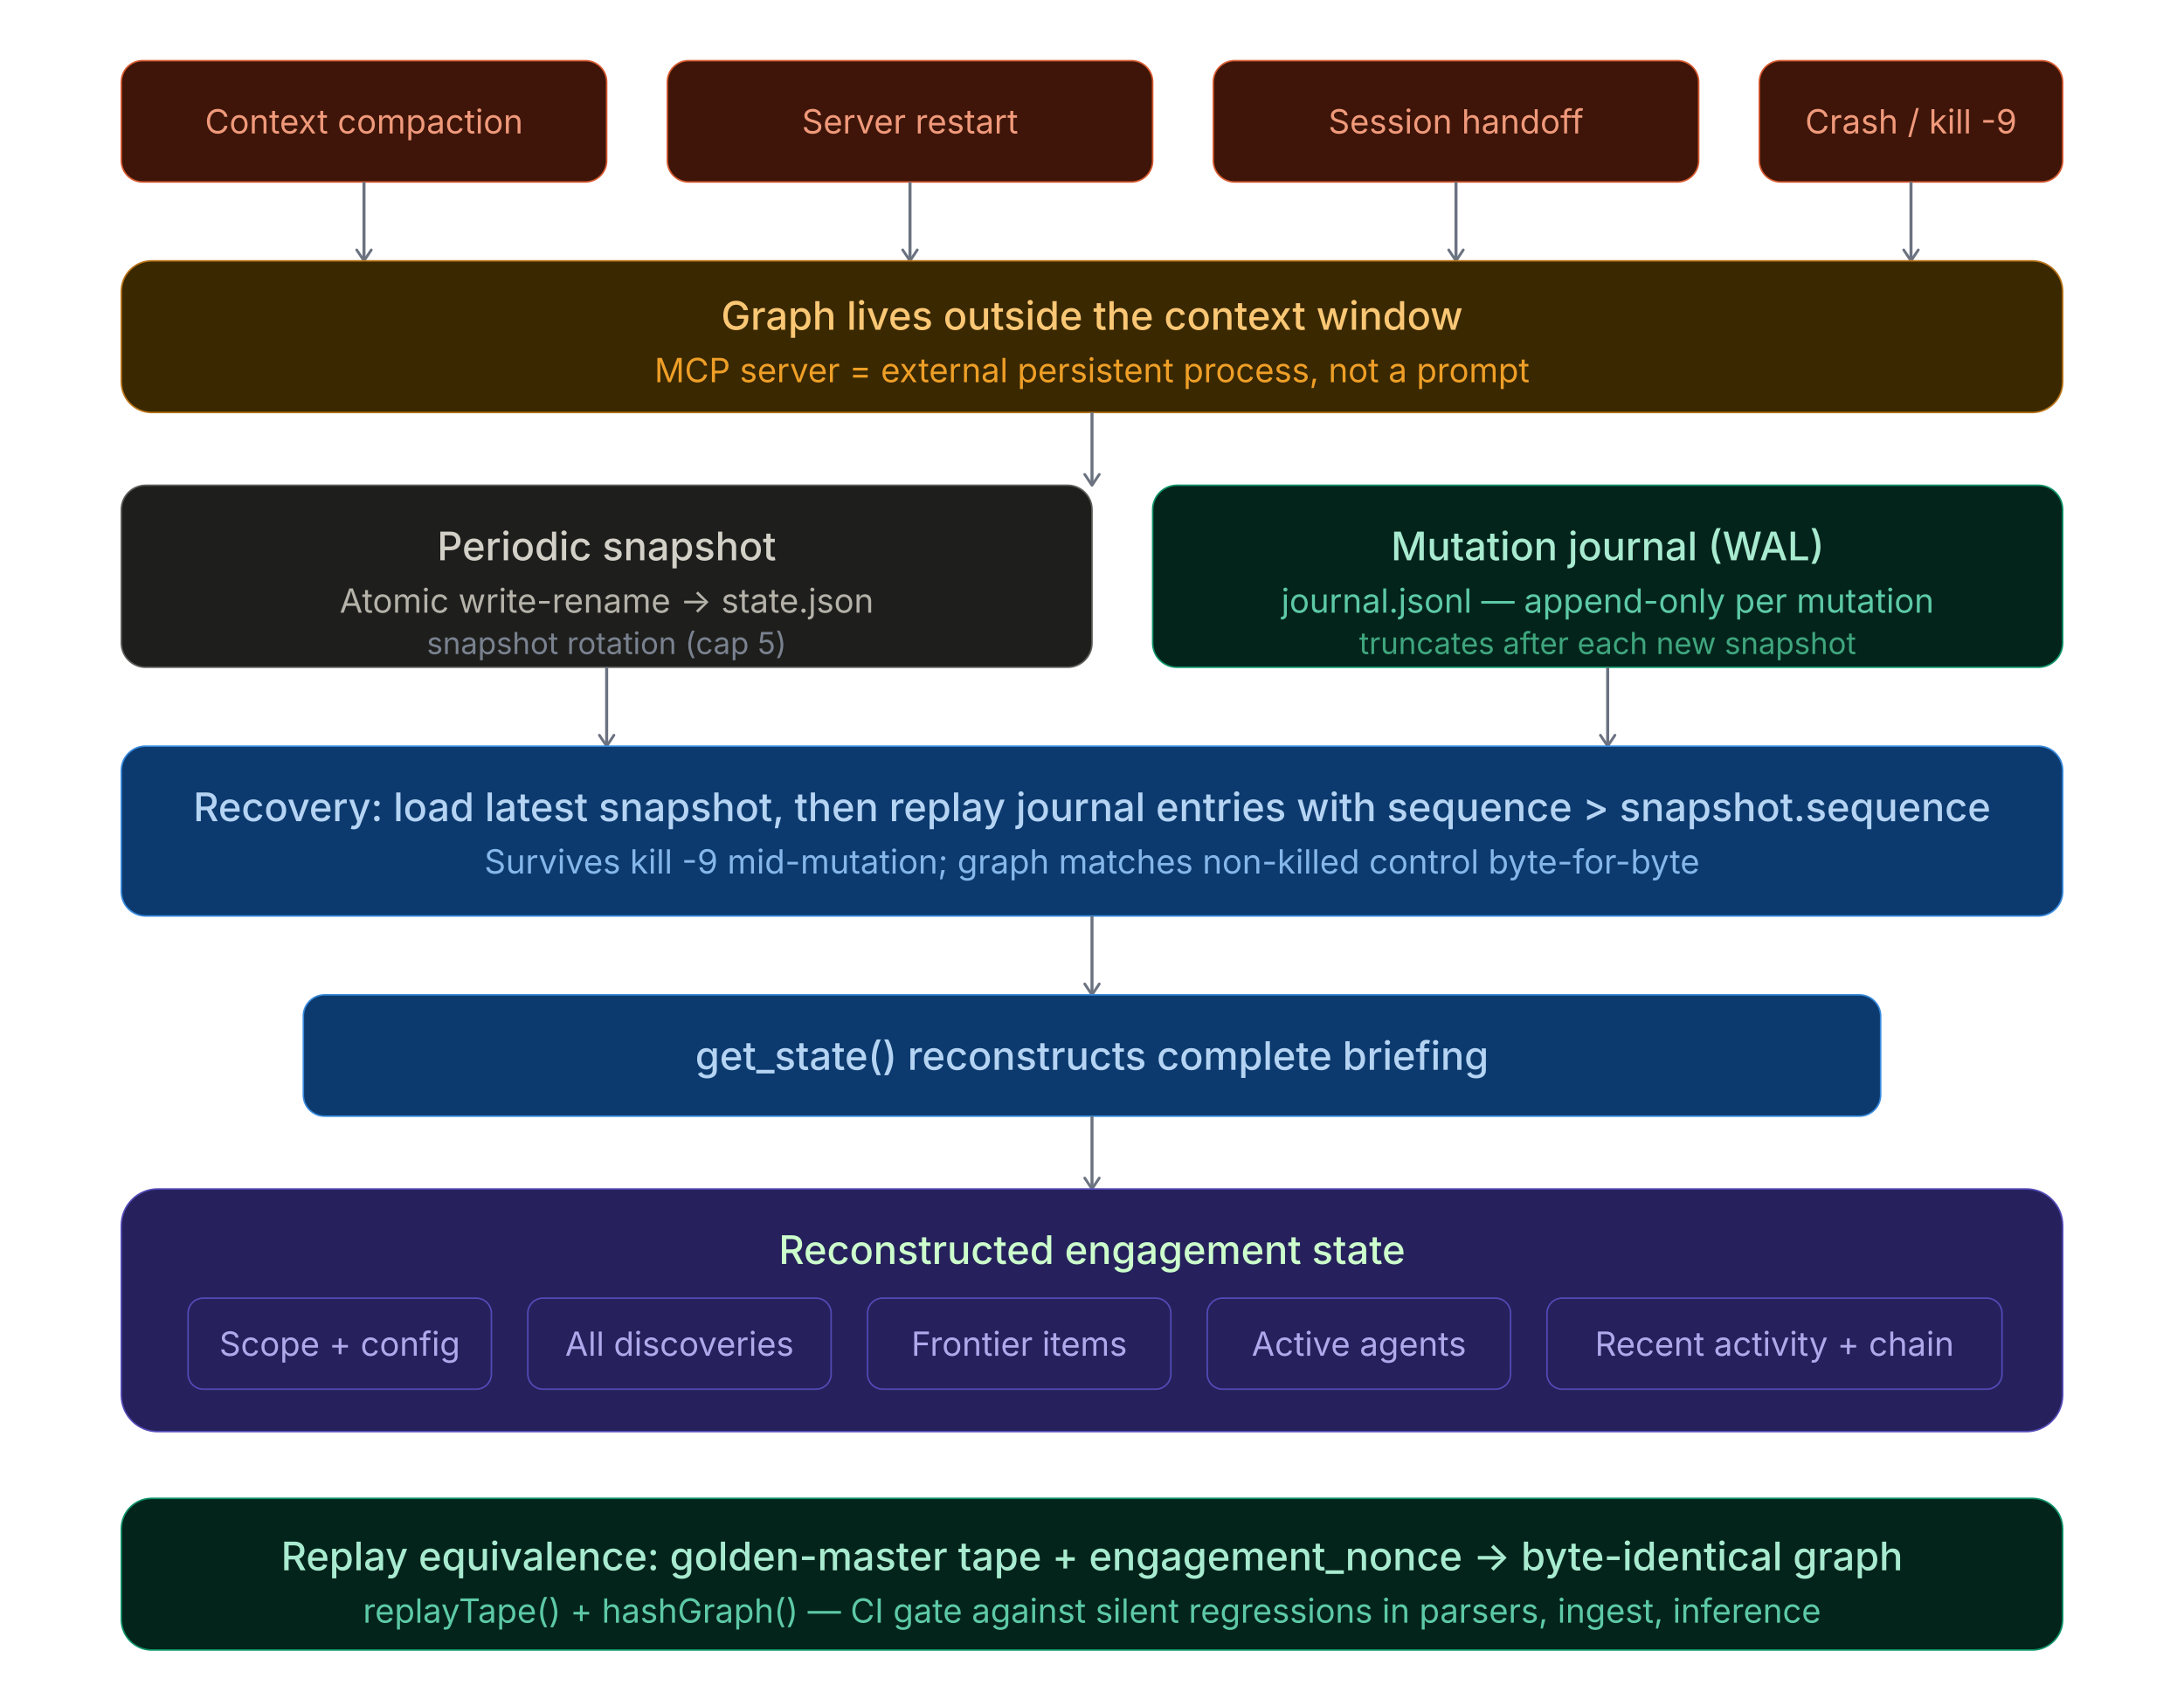
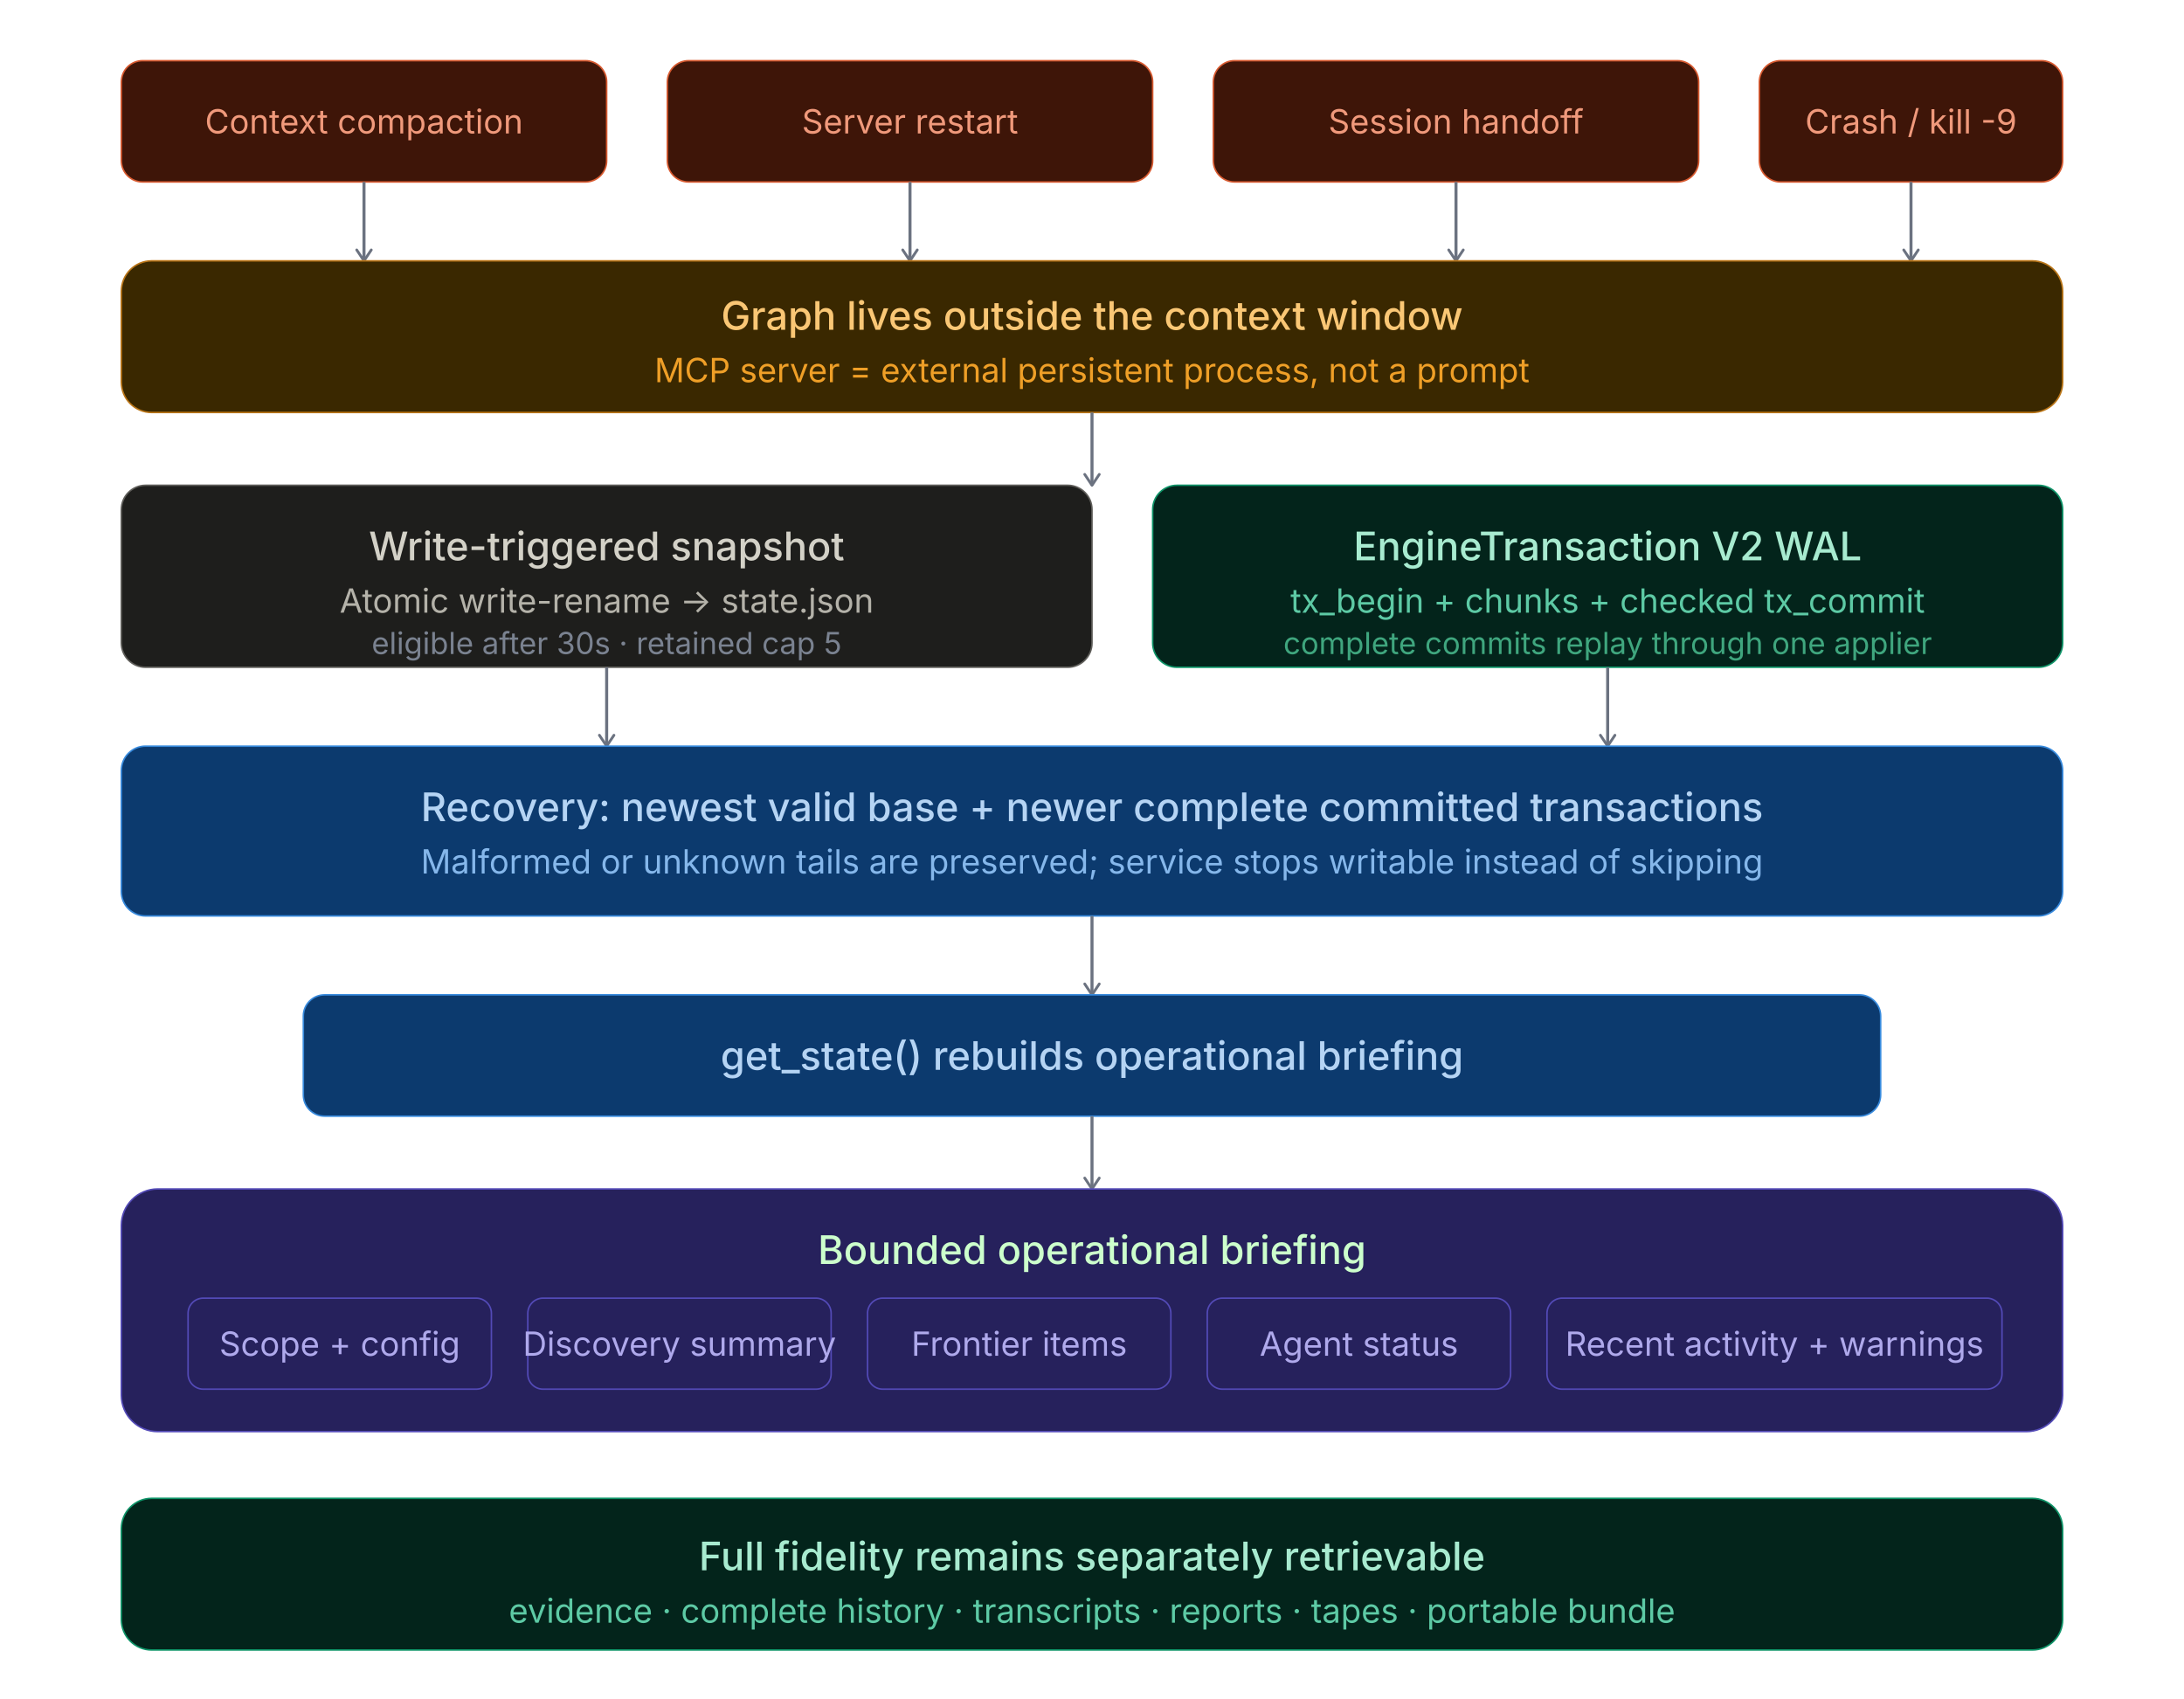
<svg xmlns="http://www.w3.org/2000/svg" viewBox="0 0 720 560">
  <style>
  text{font-family:'Inter',-apple-system,BlinkMacSystemFont,sans-serif}
  .th{font-size:13px;font-weight:500;fill:#e0e0e0}
  .ts{font-size:11px;fill:#9ca3af}
  .tx{font-size:10px;fill:#7a8290}
  .arr{stroke:#6b7280;stroke-width:1}
  .n-purple rect{fill:#26215C;stroke:#534AB7;stroke-width:.5}
  .n-purple .th{fill:#CCFFCC}.n-purple .ts{fill:#AFA9EC}
  .n-blue rect{fill:#0C3A6E;stroke:#378ADD;stroke-width:.5}
  .n-blue .th{fill:#B5D4F4}.n-blue .ts{fill:#85B7EB}
  .n-amber rect{fill:#3A2800;stroke:#BA7517;stroke-width:.5}
  .n-amber .th{fill:#FAC775}.n-amber .ts{fill:#EF9F27}
  .n-coral rect{fill:#3E1508;stroke:#D85A30;stroke-width:.5}
  .n-coral .th{fill:#F5C4B3}.n-coral .ts{fill:#F0997B}
  .n-gray rect{fill:#1e1e1c;stroke:#5F5E5A;stroke-width:.5}
  .n-gray .th{fill:#D3D1C7}.n-gray .ts{fill:#B4B2A9}
  .n-emerald rect{fill:#03241B;stroke:#0E9468;stroke-width:.5}
  .n-emerald .th{fill:#A8EBD0}.n-emerald .ts{fill:#5DCAA5}.n-emerald .tx{fill:#3FA67E}
</style>
  <rect width="100%" height="100%" fill="transparent" rx="6" />
  <defs>
    <marker id="arr" viewBox="0 0 10 10" refX="8" refY="5" markerWidth="6" markerHeight="6" orient="auto-start-reverse">
      <path d="M2 1L8 5L2 9" fill="none" stroke="context-stroke" stroke-width="1.5" stroke-linecap="round" stroke-linejoin="round" />
    </marker>
  </defs>
  <g class="n-coral">
    <rect x="40" y="20" width="160" height="40" rx="7" />
    <text class="ts" x="120" y="40" text-anchor="middle" dominant-baseline="central">Context compaction</text>
  </g>
  <g class="n-coral">
    <rect x="220" y="20" width="160" height="40" rx="7" />
    <text class="ts" x="300" y="40" text-anchor="middle" dominant-baseline="central">Server restart</text>
  </g>
  <g class="n-coral">
    <rect x="400" y="20" width="160" height="40" rx="7" />
    <text class="ts" x="480" y="40" text-anchor="middle" dominant-baseline="central">Session handoff</text>
  </g>
  <g class="n-coral">
    <rect x="580" y="20" width="100" height="40" rx="7" />
    <text class="ts" x="630" y="40" text-anchor="middle" dominant-baseline="central">Crash / kill -9</text>
  </g>
  <line x1="120" y1="60" x2="120" y2="86" class="arr" marker-end="url(#arr)" />
  <line x1="300" y1="60" x2="300" y2="86" class="arr" marker-end="url(#arr)" />
  <line x1="480" y1="60" x2="480" y2="86" class="arr" marker-end="url(#arr)" />
  <line x1="630" y1="60" x2="630" y2="86" class="arr" marker-end="url(#arr)" />
  <g class="n-amber">
    <rect x="40" y="86" width="640" height="50" rx="10" />
    <text class="th" x="360" y="104" text-anchor="middle" dominant-baseline="central">Graph lives outside the context window</text>
    <text class="ts" x="360" y="122" text-anchor="middle" dominant-baseline="central">MCP server = external persistent process, not a prompt</text>
  </g>
  <line x1="360" y1="136" x2="360" y2="160" class="arr" marker-end="url(#arr)" />
  <g class="n-gray">
    <rect x="40" y="160" width="320" height="60" rx="8" />
-     <text class="th" x="200" y="180" text-anchor="middle" dominant-baseline="central">Periodic snapshot</text>
+     <text class="th" x="200" y="180" text-anchor="middle" dominant-baseline="central">Write-triggered snapshot</text>
    <text class="ts" x="200" y="198" text-anchor="middle" dominant-baseline="central">Atomic write-rename → state.json</text>
-     <text class="tx" x="200" y="212" text-anchor="middle" dominant-baseline="central">snapshot rotation (cap 5)</text>
+     <text class="tx" x="200" y="212" text-anchor="middle" dominant-baseline="central">eligible after 30s · retained cap 5</text>
  </g>
  <g class="n-emerald">
    <rect x="380" y="160" width="300" height="60" rx="8" />
-     <text class="th" x="530" y="180" text-anchor="middle" dominant-baseline="central">Mutation journal (WAL)</text>
-     <text class="ts" x="530" y="198" text-anchor="middle" dominant-baseline="central">journal.jsonl — append-only per mutation</text>
-     <text class="tx" x="530" y="212" text-anchor="middle" dominant-baseline="central">truncates after each new snapshot</text>
+     <text class="th" x="530" y="180" text-anchor="middle" dominant-baseline="central">EngineTransaction V2 WAL</text>
+     <text class="ts" x="530" y="198" text-anchor="middle" dominant-baseline="central">tx_begin + chunks + checked tx_commit</text>
+     <text class="tx" x="530" y="212" text-anchor="middle" dominant-baseline="central">complete commits replay through one applier</text>
  </g>
  <line x1="200" y1="220" x2="200" y2="246" class="arr" marker-end="url(#arr)" />
  <line x1="530" y1="220" x2="530" y2="246" class="arr" marker-end="url(#arr)" />
  <g class="n-blue">
    <rect x="40" y="246" width="640" height="56" rx="8" />
-     <text class="th" x="360" y="266" text-anchor="middle" dominant-baseline="central">Recovery: load latest snapshot, then replay journal entries with sequence &gt; snapshot.sequence</text>
-     <text class="ts" x="360" y="284" text-anchor="middle" dominant-baseline="central">Survives kill -9 mid-mutation; graph matches non-killed control byte-for-byte</text>
+     <text class="th" x="360" y="266" text-anchor="middle" dominant-baseline="central">Recovery: newest valid base + newer complete committed transactions</text>
+     <text class="ts" x="360" y="284" text-anchor="middle" dominant-baseline="central">Malformed or unknown tails are preserved; service stops writable instead of skipping</text>
  </g>
  <line x1="360" y1="302" x2="360" y2="328" class="arr" marker-end="url(#arr)" />
  <g class="n-blue">
    <rect x="100" y="328" width="520" height="40" rx="7" />
-     <text class="th" x="360" y="348" text-anchor="middle" dominant-baseline="central">get_state() reconstructs complete briefing</text>
+     <text class="th" x="360" y="348" text-anchor="middle" dominant-baseline="central">get_state() rebuilds operational briefing</text>
  </g>
  <line x1="360" y1="368" x2="360" y2="392" class="arr" marker-end="url(#arr)" />
  <g class="n-purple">
    <rect x="40" y="392" width="640" height="80" rx="12" />
-     <text class="th" x="360" y="412" text-anchor="middle" dominant-baseline="central">Reconstructed engagement state</text>
+     <text class="th" x="360" y="412" text-anchor="middle" dominant-baseline="central">Bounded operational briefing</text>
  </g>
  <g class="n-purple">
    <rect x="62" y="428" width="100" height="30" rx="5" />
    <text class="ts" x="112" y="443" text-anchor="middle" dominant-baseline="central">Scope + config</text>
  </g>
  <g class="n-purple">
    <rect x="174" y="428" width="100" height="30" rx="5" />
-     <text class="ts" x="224" y="443" text-anchor="middle" dominant-baseline="central">All discoveries</text>
+     <text class="ts" x="224" y="443" text-anchor="middle" dominant-baseline="central">Discovery summary</text>
  </g>
  <g class="n-purple">
    <rect x="286" y="428" width="100" height="30" rx="5" />
    <text class="ts" x="336" y="443" text-anchor="middle" dominant-baseline="central">Frontier items</text>
  </g>
  <g class="n-purple">
    <rect x="398" y="428" width="100" height="30" rx="5" />
-     <text class="ts" x="448" y="443" text-anchor="middle" dominant-baseline="central">Active agents</text>
+     <text class="ts" x="448" y="443" text-anchor="middle" dominant-baseline="central">Agent status</text>
  </g>
  <g class="n-purple">
    <rect x="510" y="428" width="150" height="30" rx="5" />
-     <text class="ts" x="585" y="443" text-anchor="middle" dominant-baseline="central">Recent activity + chain</text>
+     <text class="ts" x="585" y="443" text-anchor="middle" dominant-baseline="central">Recent activity + warnings</text>
  </g>
  <g class="n-emerald">
    <rect x="40" y="494" width="640" height="50" rx="10" />
-     <text class="th" x="360" y="513" text-anchor="middle" dominant-baseline="central">Replay equivalence: golden-master tape + engagement_nonce → byte-identical graph</text>
-     <text class="ts" x="360" y="531" text-anchor="middle" dominant-baseline="central">replayTape() + hashGraph() — CI gate against silent regressions in parsers, ingest, inference</text>
+     <text class="th" x="360" y="513" text-anchor="middle" dominant-baseline="central">Full fidelity remains separately retrievable</text>
+     <text class="ts" x="360" y="531" text-anchor="middle" dominant-baseline="central">evidence · complete history · transcripts · reports · tapes · portable bundle</text>
  </g>
</svg>
